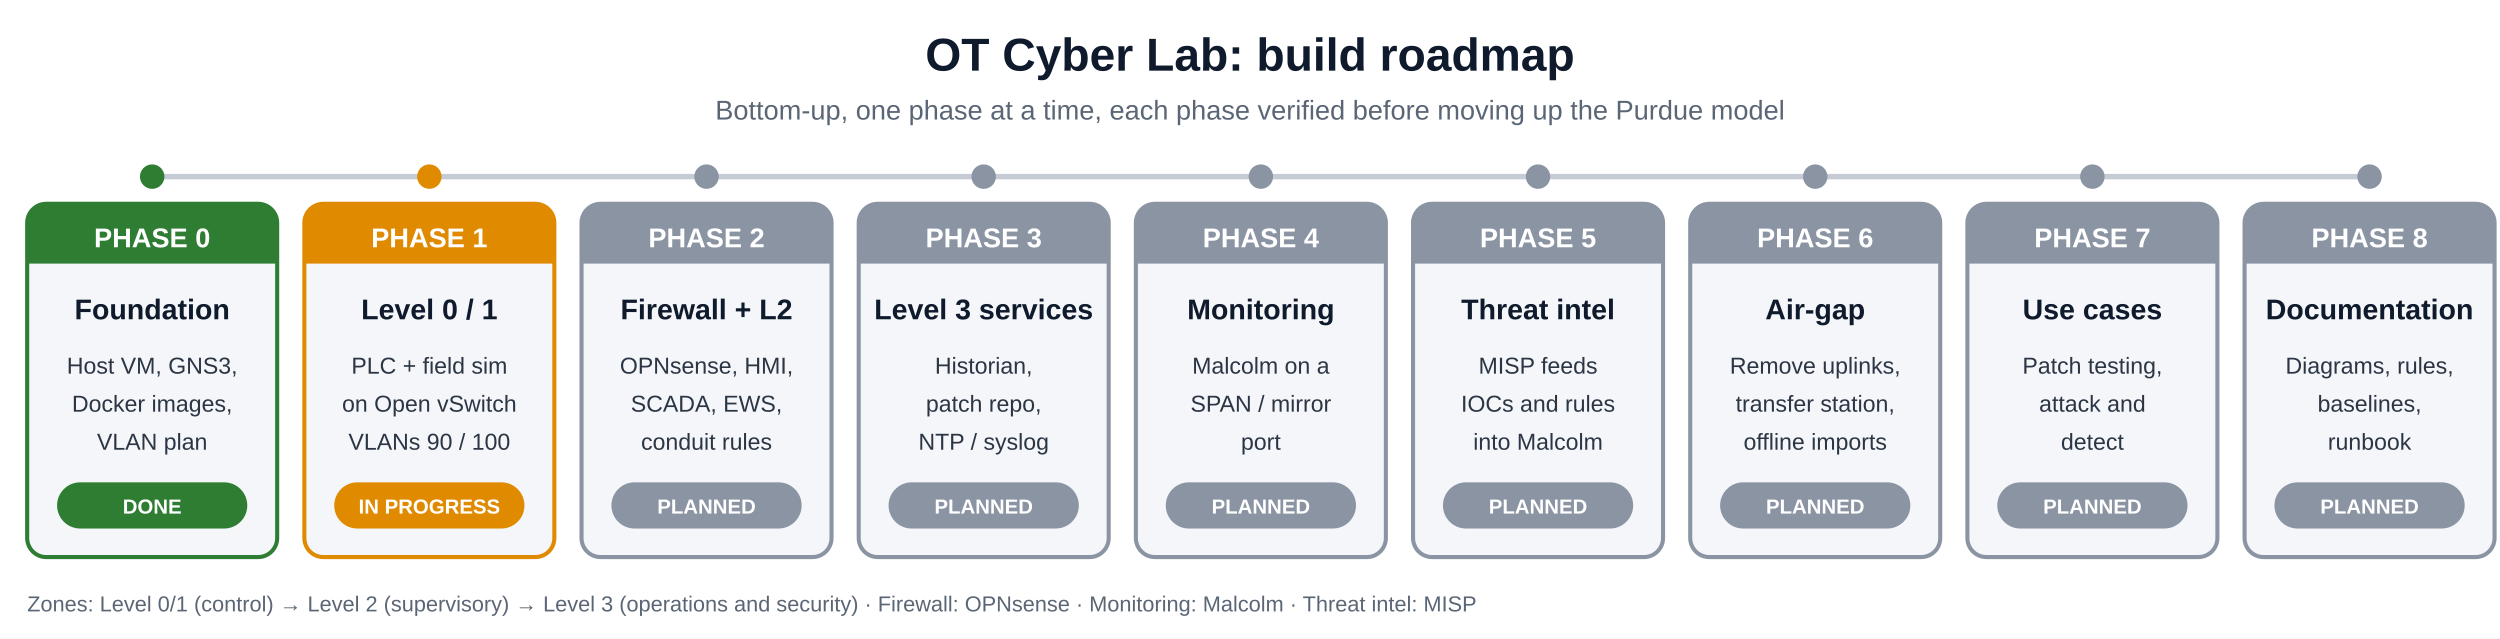
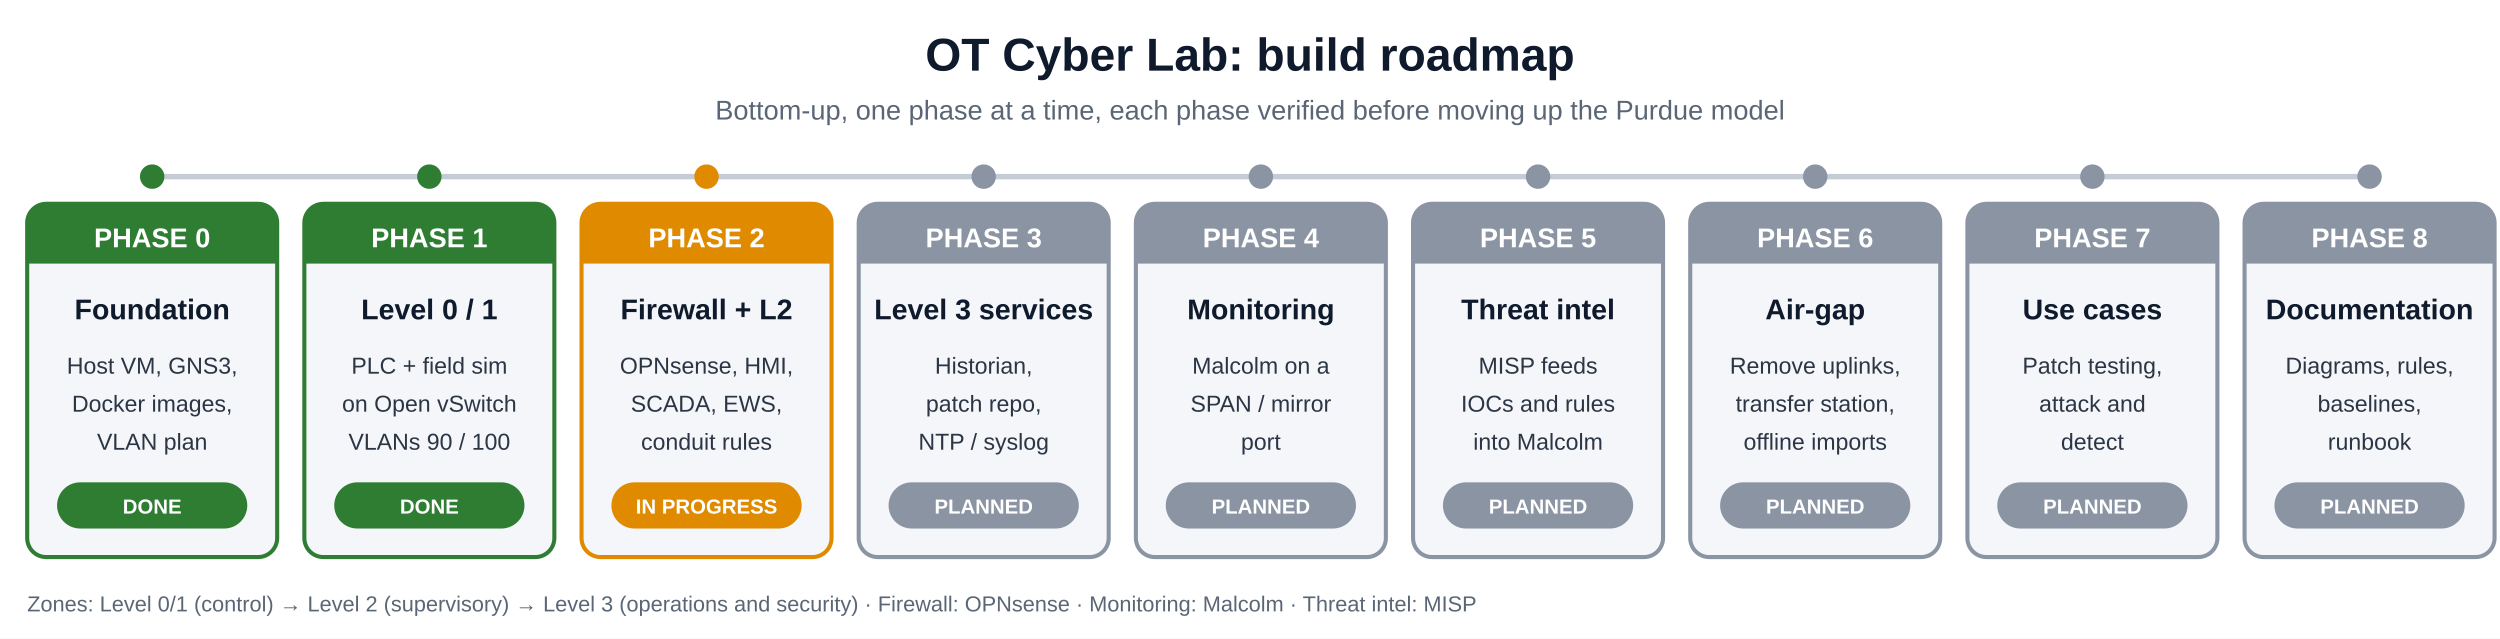
<svg xmlns="http://www.w3.org/2000/svg" width="1840" height="470" viewBox="0 0 1840 470" font-family="Arial, Helvetica, sans-serif">
  <rect width="1840" height="470" fill="#ffffff" />
  <text x="920" y="52" font-size="34" font-weight="700" fill="#0f1b2d" text-anchor="middle">OT Cyber Lab: build roadmap</text>
  <text x="920" y="88" font-size="20" fill="#5a6675" text-anchor="middle">Bottom-up, one phase at a time, each phase verified before moving up the Purdue model</text>
  <line x1="112.0" y1="130" x2="1744.0" y2="130" stroke="#c5ccd6" stroke-width="4" />
  <circle cx="112.0" cy="130" r="9" fill="#2e7d32" />
  <rect x="20" y="150" width="184" height="260" rx="14" fill="#f4f6f9" stroke="#2e7d32" stroke-width="3" />
  <path d="M20 164 a14 14 0 0 1 14 -14 h156 a14 14 0 0 1 14 14 v30 h-184 z" fill="#2e7d32" />
  <text x="112.0" y="182" font-size="20" font-weight="700" fill="#ffffff" text-anchor="middle">PHASE 0</text>
  <text x="112.0" y="235" font-size="21" font-weight="700" fill="#0f1b2d" text-anchor="middle">Foundation</text>
  <text x="112.0" y="275" font-size="17" fill="#2b3544" text-anchor="middle">Host VM, GNS3,</text>
  <text x="112.0" y="303" font-size="17" fill="#2b3544" text-anchor="middle">Docker images,</text>
  <text x="112.0" y="331" font-size="17" fill="#2b3544" text-anchor="middle">VLAN plan</text>
  <rect x="42" y="355" width="140" height="34" rx="17" fill="#2e7d32" />
  <text x="112.0" y="378" font-size="15" font-weight="700" fill="#ffffff" text-anchor="middle">DONE</text>
-   <circle cx="316.0" cy="130" r="9" fill="#e08a00" />
-   <rect x="224" y="150" width="184" height="260" rx="14" fill="#f4f6f9" stroke="#e08a00" stroke-width="3" />
-   <path d="M224 164 a14 14 0 0 1 14 -14 h156 a14 14 0 0 1 14 14 v30 h-184 z" fill="#e08a00" />
+   <circle cx="316.0" cy="130" r="9" fill="#2e7d32" />
+   <rect x="224" y="150" width="184" height="260" rx="14" fill="#f4f6f9" stroke="#2e7d32" stroke-width="3" />
+   <path d="M224 164 a14 14 0 0 1 14 -14 h156 a14 14 0 0 1 14 14 v30 h-184 z" fill="#2e7d32" />
  <text x="316.0" y="182" font-size="20" font-weight="700" fill="#ffffff" text-anchor="middle">PHASE 1</text>
  <text x="316.0" y="235" font-size="21" font-weight="700" fill="#0f1b2d" text-anchor="middle">Level 0 / 1</text>
  <text x="316.0" y="275" font-size="17" fill="#2b3544" text-anchor="middle">PLC + field sim</text>
  <text x="316.0" y="303" font-size="17" fill="#2b3544" text-anchor="middle">on Open vSwitch</text>
  <text x="316.0" y="331" font-size="17" fill="#2b3544" text-anchor="middle">VLANs 90 / 100</text>
-   <rect x="246" y="355" width="140" height="34" rx="17" fill="#e08a00" />
-   <text x="316.0" y="378" font-size="15" font-weight="700" fill="#ffffff" text-anchor="middle">IN PROGRESS</text>
-   <circle cx="520.0" cy="130" r="9" fill="#8a94a3" />
-   <rect x="428" y="150" width="184" height="260" rx="14" fill="#f4f6f9" stroke="#8a94a3" stroke-width="3" />
-   <path d="M428 164 a14 14 0 0 1 14 -14 h156 a14 14 0 0 1 14 14 v30 h-184 z" fill="#8a94a3" />
+   <rect x="246" y="355" width="140" height="34" rx="17" fill="#2e7d32" />
+   <text x="316.0" y="378" font-size="15" font-weight="700" fill="#ffffff" text-anchor="middle">DONE</text>
+   <circle cx="520.0" cy="130" r="9" fill="#e08a00" />
+   <rect x="428" y="150" width="184" height="260" rx="14" fill="#f4f6f9" stroke="#e08a00" stroke-width="3" />
+   <path d="M428 164 a14 14 0 0 1 14 -14 h156 a14 14 0 0 1 14 14 v30 h-184 z" fill="#e08a00" />
  <text x="520.0" y="182" font-size="20" font-weight="700" fill="#ffffff" text-anchor="middle">PHASE 2</text>
  <text x="520.0" y="235" font-size="21" font-weight="700" fill="#0f1b2d" text-anchor="middle">Firewall + L2</text>
  <text x="520.0" y="275" font-size="17" fill="#2b3544" text-anchor="middle">OPNsense, HMI,</text>
  <text x="520.0" y="303" font-size="17" fill="#2b3544" text-anchor="middle">SCADA, EWS,</text>
  <text x="520.0" y="331" font-size="17" fill="#2b3544" text-anchor="middle">conduit rules</text>
-   <rect x="450" y="355" width="140" height="34" rx="17" fill="#8a94a3" />
-   <text x="520.0" y="378" font-size="15" font-weight="700" fill="#ffffff" text-anchor="middle">PLANNED</text>
+   <rect x="450" y="355" width="140" height="34" rx="17" fill="#e08a00" />
+   <text x="520.0" y="378" font-size="15" font-weight="700" fill="#ffffff" text-anchor="middle">IN PROGRESS</text>
  <circle cx="724.0" cy="130" r="9" fill="#8a94a3" />
  <rect x="632" y="150" width="184" height="260" rx="14" fill="#f4f6f9" stroke="#8a94a3" stroke-width="3" />
  <path d="M632 164 a14 14 0 0 1 14 -14 h156 a14 14 0 0 1 14 14 v30 h-184 z" fill="#8a94a3" />
  <text x="724.0" y="182" font-size="20" font-weight="700" fill="#ffffff" text-anchor="middle">PHASE 3</text>
  <text x="724.0" y="235" font-size="21" font-weight="700" fill="#0f1b2d" text-anchor="middle">Level 3 services</text>
  <text x="724.0" y="275" font-size="17" fill="#2b3544" text-anchor="middle">Historian,</text>
  <text x="724.0" y="303" font-size="17" fill="#2b3544" text-anchor="middle">patch repo,</text>
  <text x="724.0" y="331" font-size="17" fill="#2b3544" text-anchor="middle">NTP / syslog</text>
  <rect x="654" y="355" width="140" height="34" rx="17" fill="#8a94a3" />
  <text x="724.0" y="378" font-size="15" font-weight="700" fill="#ffffff" text-anchor="middle">PLANNED</text>
  <circle cx="928.0" cy="130" r="9" fill="#8a94a3" />
  <rect x="836" y="150" width="184" height="260" rx="14" fill="#f4f6f9" stroke="#8a94a3" stroke-width="3" />
  <path d="M836 164 a14 14 0 0 1 14 -14 h156 a14 14 0 0 1 14 14 v30 h-184 z" fill="#8a94a3" />
  <text x="928.0" y="182" font-size="20" font-weight="700" fill="#ffffff" text-anchor="middle">PHASE 4</text>
  <text x="928.0" y="235" font-size="21" font-weight="700" fill="#0f1b2d" text-anchor="middle">Monitoring</text>
  <text x="928.0" y="275" font-size="17" fill="#2b3544" text-anchor="middle">Malcolm on a</text>
  <text x="928.0" y="303" font-size="17" fill="#2b3544" text-anchor="middle">SPAN / mirror</text>
  <text x="928.0" y="331" font-size="17" fill="#2b3544" text-anchor="middle">port</text>
  <rect x="858" y="355" width="140" height="34" rx="17" fill="#8a94a3" />
  <text x="928.0" y="378" font-size="15" font-weight="700" fill="#ffffff" text-anchor="middle">PLANNED</text>
  <circle cx="1132.0" cy="130" r="9" fill="#8a94a3" />
  <rect x="1040" y="150" width="184" height="260" rx="14" fill="#f4f6f9" stroke="#8a94a3" stroke-width="3" />
  <path d="M1040 164 a14 14 0 0 1 14 -14 h156 a14 14 0 0 1 14 14 v30 h-184 z" fill="#8a94a3" />
  <text x="1132.0" y="182" font-size="20" font-weight="700" fill="#ffffff" text-anchor="middle">PHASE 5</text>
  <text x="1132.0" y="235" font-size="21" font-weight="700" fill="#0f1b2d" text-anchor="middle">Threat intel</text>
  <text x="1132.0" y="275" font-size="17" fill="#2b3544" text-anchor="middle">MISP feeds</text>
  <text x="1132.0" y="303" font-size="17" fill="#2b3544" text-anchor="middle">IOCs and rules</text>
  <text x="1132.0" y="331" font-size="17" fill="#2b3544" text-anchor="middle">into Malcolm</text>
  <rect x="1062" y="355" width="140" height="34" rx="17" fill="#8a94a3" />
  <text x="1132.0" y="378" font-size="15" font-weight="700" fill="#ffffff" text-anchor="middle">PLANNED</text>
  <circle cx="1336.0" cy="130" r="9" fill="#8a94a3" />
  <rect x="1244" y="150" width="184" height="260" rx="14" fill="#f4f6f9" stroke="#8a94a3" stroke-width="3" />
  <path d="M1244 164 a14 14 0 0 1 14 -14 h156 a14 14 0 0 1 14 14 v30 h-184 z" fill="#8a94a3" />
  <text x="1336.0" y="182" font-size="20" font-weight="700" fill="#ffffff" text-anchor="middle">PHASE 6</text>
  <text x="1336.0" y="235" font-size="21" font-weight="700" fill="#0f1b2d" text-anchor="middle">Air-gap</text>
  <text x="1336.0" y="275" font-size="17" fill="#2b3544" text-anchor="middle">Remove uplinks,</text>
  <text x="1336.0" y="303" font-size="17" fill="#2b3544" text-anchor="middle">transfer station,</text>
  <text x="1336.0" y="331" font-size="17" fill="#2b3544" text-anchor="middle">offline imports</text>
  <rect x="1266" y="355" width="140" height="34" rx="17" fill="#8a94a3" />
  <text x="1336.0" y="378" font-size="15" font-weight="700" fill="#ffffff" text-anchor="middle">PLANNED</text>
  <circle cx="1540.0" cy="130" r="9" fill="#8a94a3" />
  <rect x="1448" y="150" width="184" height="260" rx="14" fill="#f4f6f9" stroke="#8a94a3" stroke-width="3" />
  <path d="M1448 164 a14 14 0 0 1 14 -14 h156 a14 14 0 0 1 14 14 v30 h-184 z" fill="#8a94a3" />
  <text x="1540.0" y="182" font-size="20" font-weight="700" fill="#ffffff" text-anchor="middle">PHASE 7</text>
  <text x="1540.0" y="235" font-size="21" font-weight="700" fill="#0f1b2d" text-anchor="middle">Use cases</text>
  <text x="1540.0" y="275" font-size="17" fill="#2b3544" text-anchor="middle">Patch testing,</text>
  <text x="1540.0" y="303" font-size="17" fill="#2b3544" text-anchor="middle">attack and</text>
  <text x="1540.0" y="331" font-size="17" fill="#2b3544" text-anchor="middle">detect</text>
  <rect x="1470" y="355" width="140" height="34" rx="17" fill="#8a94a3" />
  <text x="1540.0" y="378" font-size="15" font-weight="700" fill="#ffffff" text-anchor="middle">PLANNED</text>
  <circle cx="1744.0" cy="130" r="9" fill="#8a94a3" />
  <rect x="1652" y="150" width="184" height="260" rx="14" fill="#f4f6f9" stroke="#8a94a3" stroke-width="3" />
  <path d="M1652 164 a14 14 0 0 1 14 -14 h156 a14 14 0 0 1 14 14 v30 h-184 z" fill="#8a94a3" />
  <text x="1744.0" y="182" font-size="20" font-weight="700" fill="#ffffff" text-anchor="middle">PHASE 8</text>
  <text x="1744.0" y="235" font-size="21" font-weight="700" fill="#0f1b2d" text-anchor="middle">Documentation</text>
  <text x="1744.0" y="275" font-size="17" fill="#2b3544" text-anchor="middle">Diagrams, rules,</text>
  <text x="1744.0" y="303" font-size="17" fill="#2b3544" text-anchor="middle">baselines,</text>
  <text x="1744.0" y="331" font-size="17" fill="#2b3544" text-anchor="middle">runbook</text>
  <rect x="1674" y="355" width="140" height="34" rx="17" fill="#8a94a3" />
  <text x="1744.0" y="378" font-size="15" font-weight="700" fill="#ffffff" text-anchor="middle">PLANNED</text>
  <text x="20" y="450" font-size="16" fill="#5a6675">Zones: Level 0/1 (control) → Level 2 (supervisory) → Level 3 (operations and security) · Firewall: OPNsense · Monitoring: Malcolm · Threat intel: MISP</text>
</svg>
